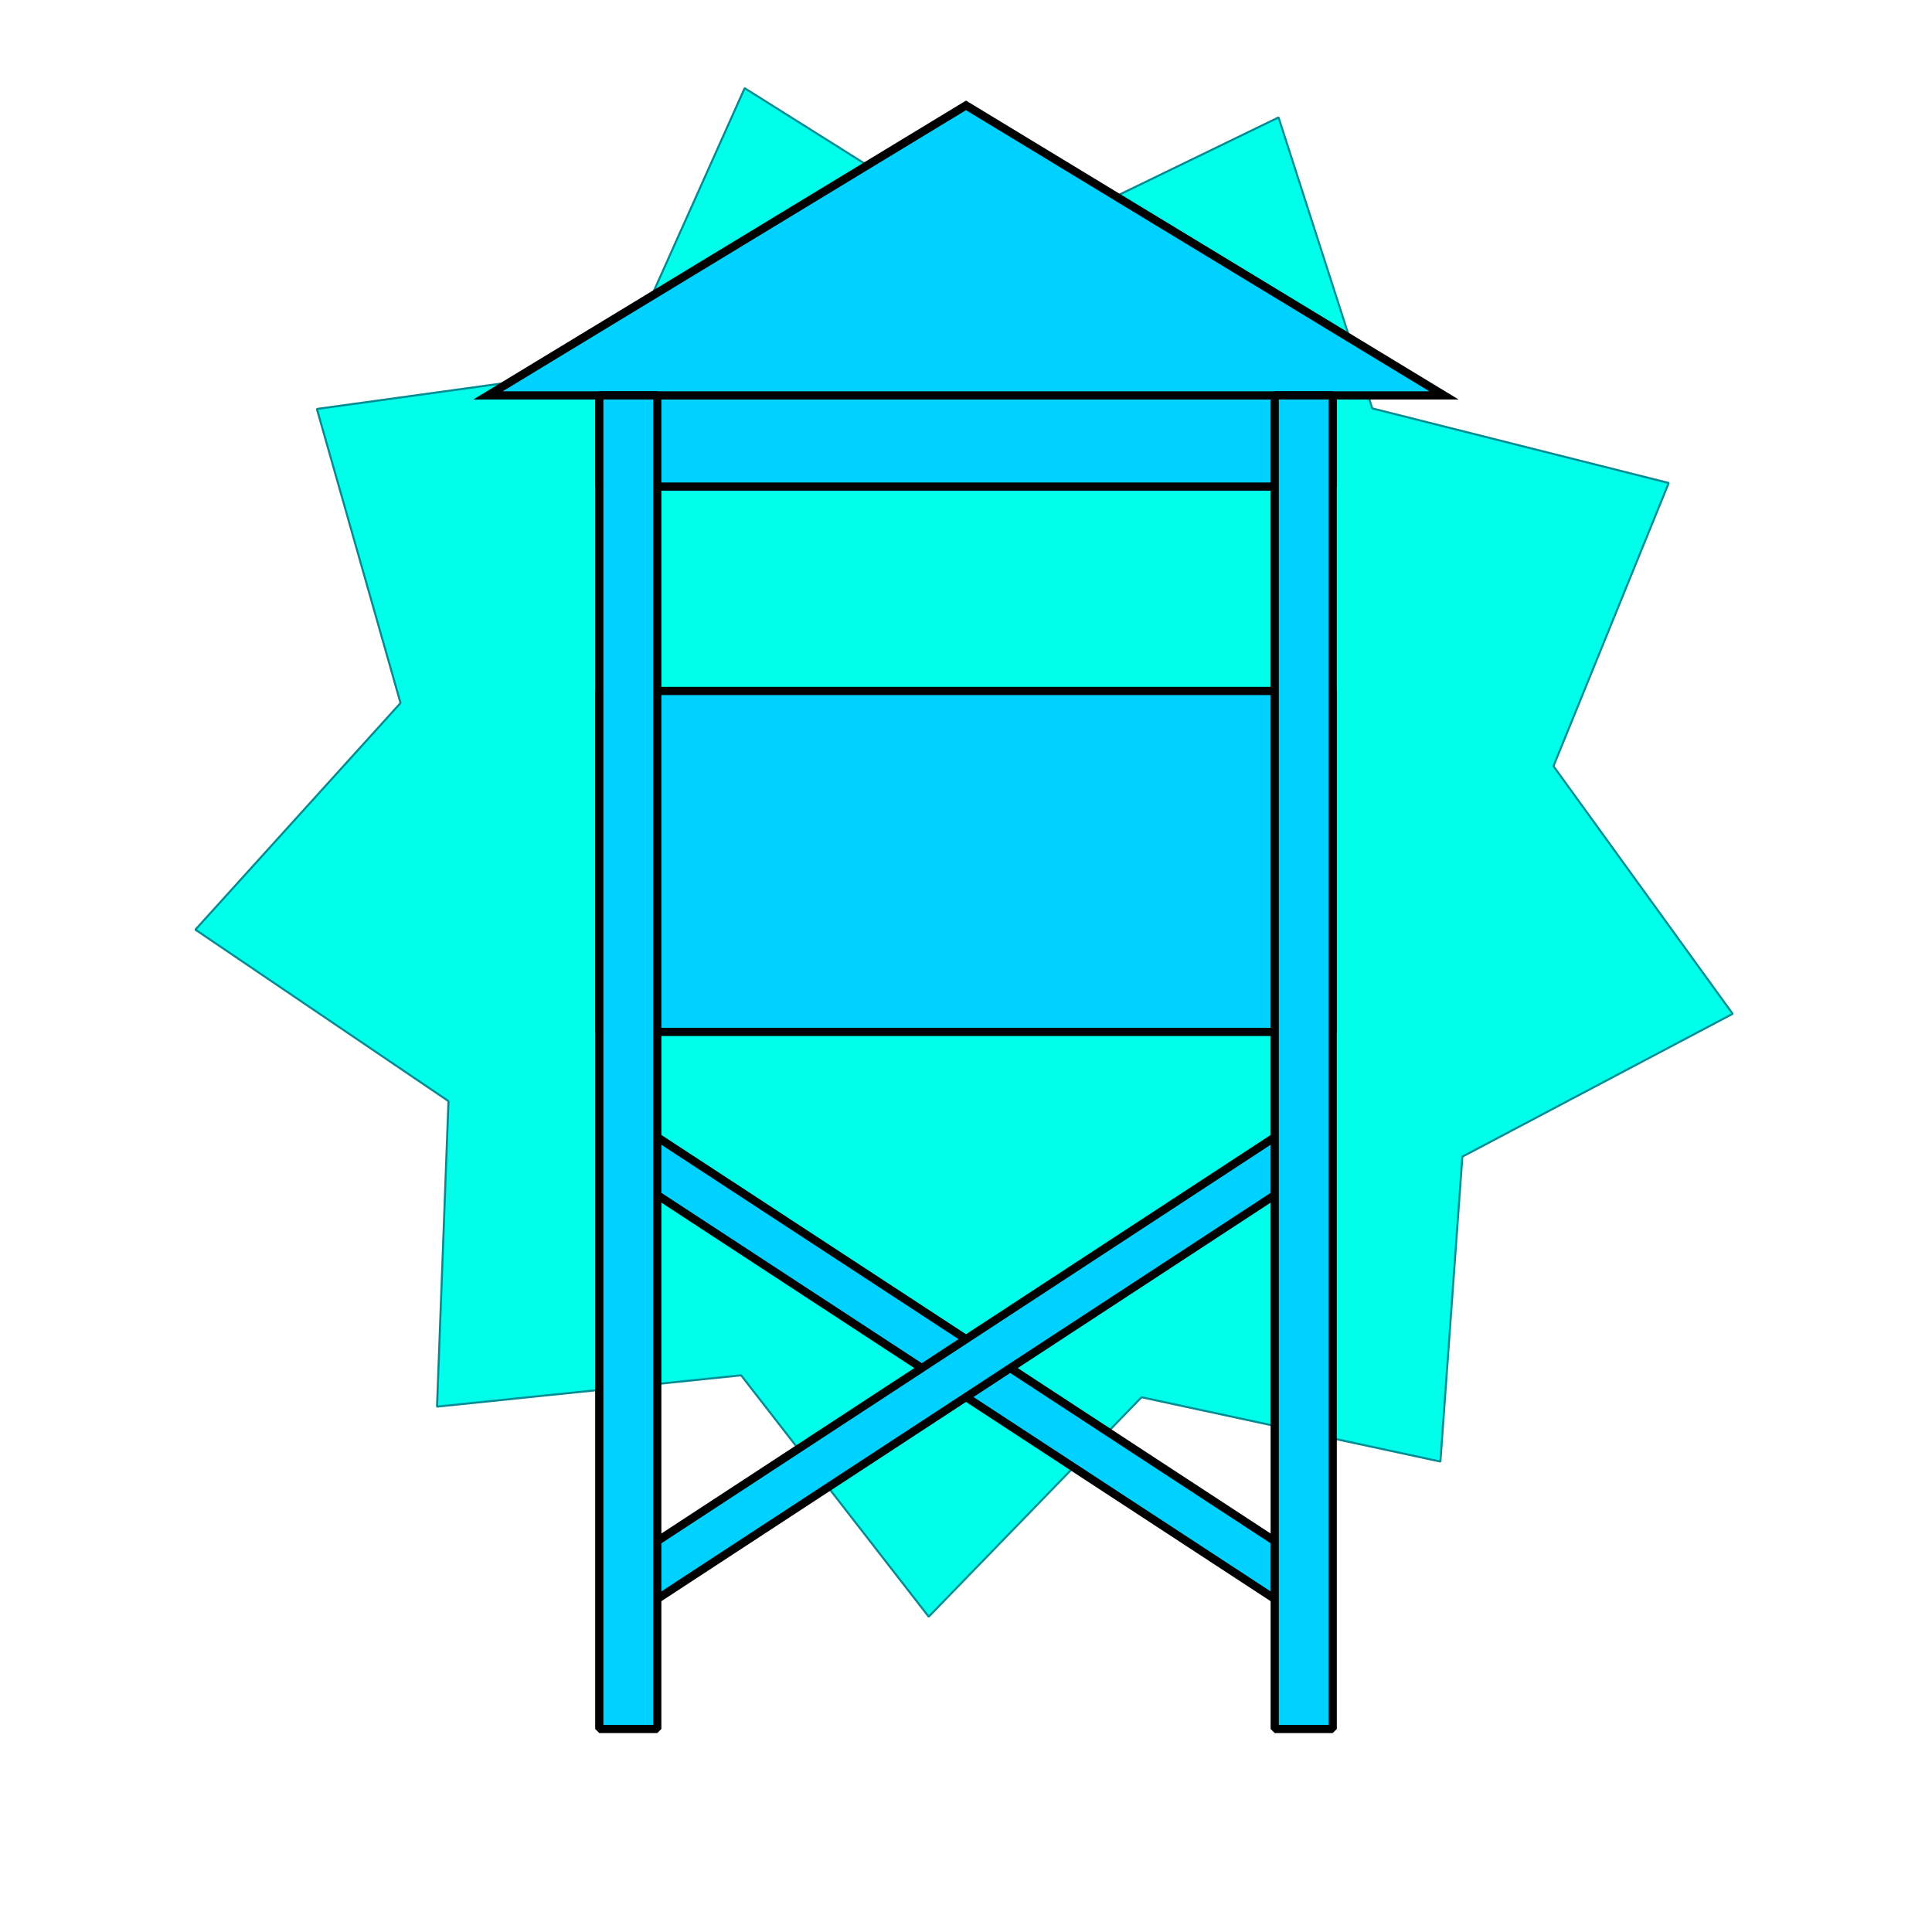
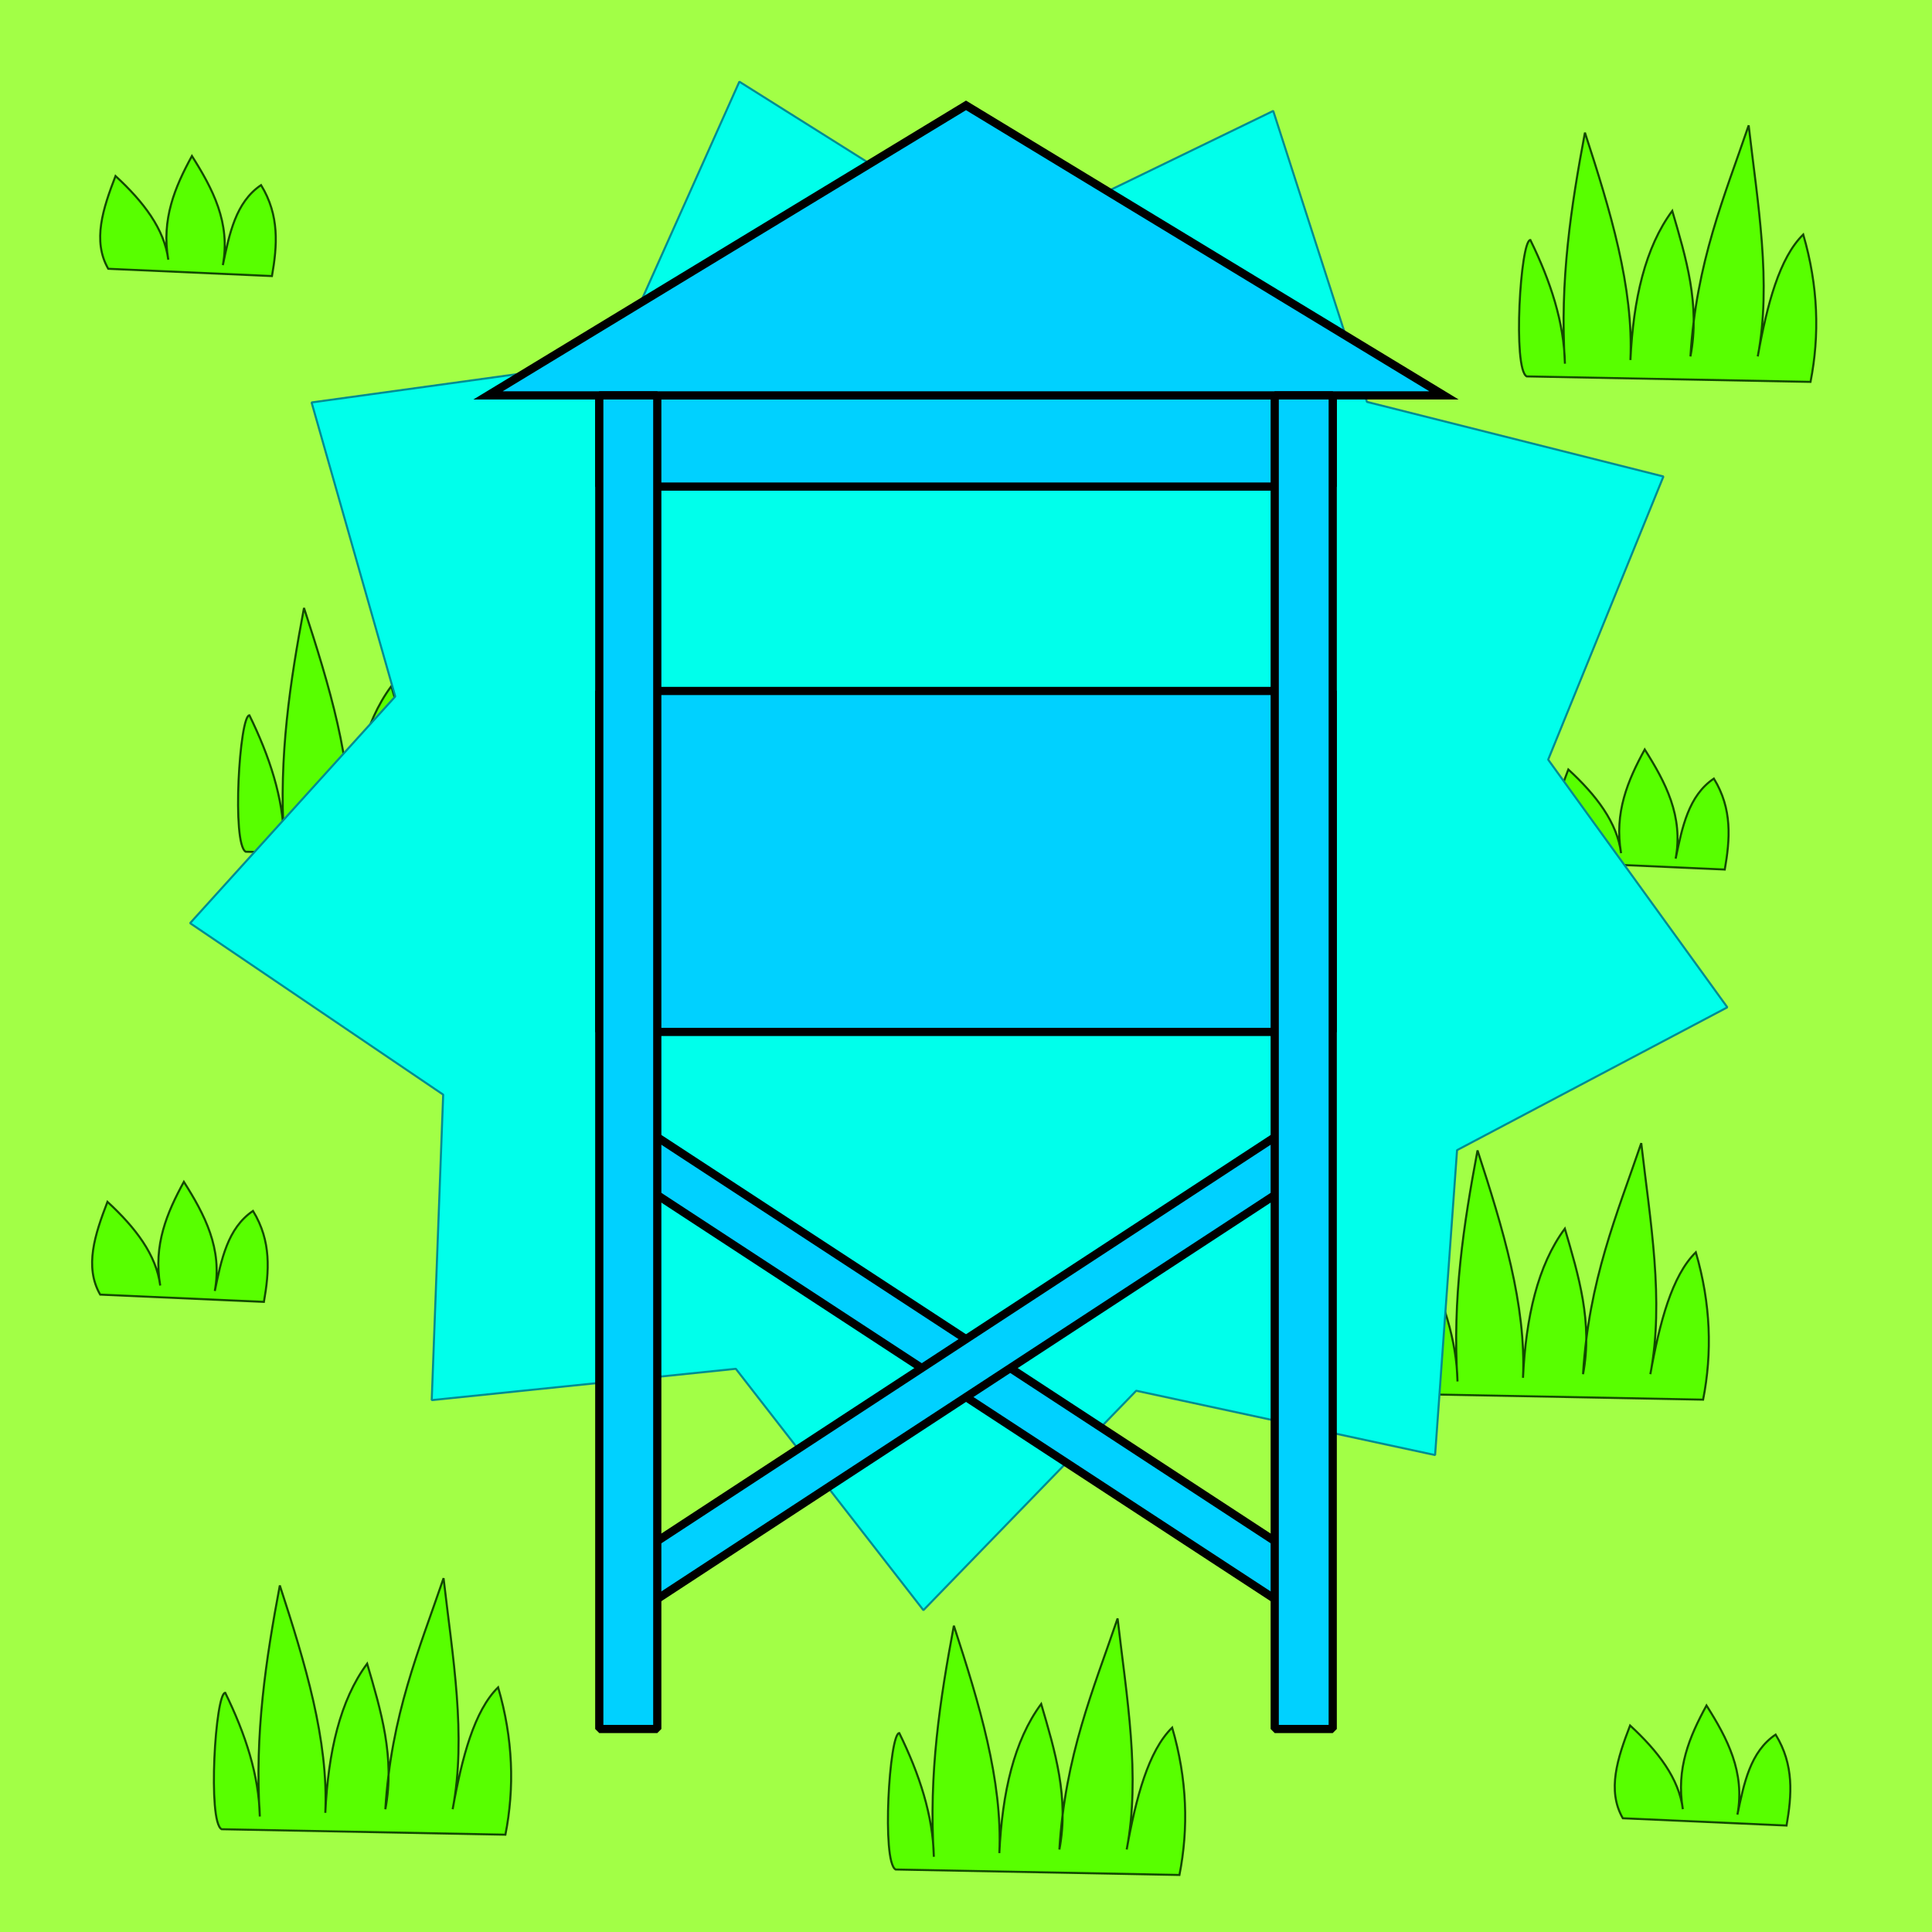
<svg xmlns="http://www.w3.org/2000/svg" width="942.857" height="942.857" id="svg2395" version="1.0">
  <defs id="defs2397">
    </defs>
  <g id="layer1" transform="translate(111.0305,23.2245)">
-     <path style="opacity:1;fill:#00ffeb;fill-opacity:1;stroke:#008c92;stroke-width:1;stroke-linecap:round;stroke-linejoin:bevel;stroke-miterlimit:4;stroke-dasharray:none;stroke-opacity:1" id="path5637" d="M 845.564,514.768 L 713.657,584.469 L 702.938,733.273 L 557.088,701.878 L 453.227,808.979 L 361.68,691.179 L 213.275,706.462 L 218.866,557.377 L 95.357,473.692 L 195.47,363.08 L 154.649,219.583 L 302.44,199.201 L 363.407,63.036 L 489.723,142.421 L 623.952,77.302 L 669.688,219.309 L 814.37,255.705 L 758.126,393.887 L 845.564,514.768 z" transform="translate(-111.0305,-43.2245)" />
+     <rect style="opacity:1;fill:#a2ff46;fill-opacity:1;stroke:#24ff00;stroke-width:0;stroke-linecap:round;stroke-linejoin:bevel;stroke-miterlimit:4;stroke-dasharray:none;stroke-opacity:1" id="rect7475" width="942.857" height="942.857" x="-111.031" y="-23.225" />
+     <path style="fill:#58ff00;fill-opacity:1;fill-rule:evenodd;stroke:#124900;stroke-width:1;stroke-linecap:butt;stroke-linejoin:miter;stroke-miterlimit:4;stroke-dasharray:none;stroke-opacity:1" d="M -2.879,869.475 C -9.81,865.924 -5.929,802.889 -1.104,802.889 C 8.758,823.013 15.352,843.136 15.765,863.26 C 13.159,822.746 18.799,786.354 25.531,750.508 C 37.855,788.321 49.343,825.995 47.726,861.484 C 49.132,831.817 54.921,806.533 68.146,788.684 C 74.868,811.606 81.832,834.48 77.024,859.709 C 79.828,813.793 93.618,781.609 105.434,746.957 C 109.809,785.12 116.749,823.796 109.873,859.709 C 114.454,834.247 120.445,811.604 132.068,800.225 C 139.418,825.429 140.103,849.301 135.619,872.138 L -2.879,869.475 z" id="path8068" />
+     <path style="fill:#58ff00;fill-opacity:1;fill-rule:evenodd;stroke:#124900;stroke-width:1;stroke-linecap:butt;stroke-linejoin:miter;stroke-miterlimit:4;stroke-dasharray:none;stroke-opacity:1" d="M 8.916,392.439 C 1.985,388.888 5.866,325.853 10.691,325.853 C 20.553,345.977 27.147,366.1 27.56,386.224 C 24.954,345.71 30.594,309.318 37.326,273.472 C 49.649,311.285 61.138,348.959 59.521,384.449 C 60.926,354.781 66.716,329.497 79.941,311.648 C 86.663,334.57 93.627,357.444 88.819,382.673 C 91.623,336.757 105.413,304.573 117.229,269.921 C 121.604,308.084 128.543,346.76 121.668,382.673 C 126.249,357.211 132.24,334.568 143.863,323.189 C 151.213,348.394 151.898,372.265 147.414,395.102 L 8.916,392.439 z" id="path3271" />
+     <path style="fill:#58ff00;fill-opacity:1;fill-rule:evenodd;stroke:#124900;stroke-width:1;stroke-linecap:butt;stroke-linejoin:miter;stroke-miterlimit:4;stroke-dasharray:none;stroke-opacity:1" d="M 326.066,889.133 C 319.135,885.582 323.016,822.547 327.841,822.547 C 337.703,842.671 344.297,862.794 344.71,882.918 C 342.105,842.404 347.744,806.012 354.476,770.166 C 366.8,807.979 378.289,845.653 376.671,881.143 C 378.077,851.475 383.866,826.191 397.091,808.342 C 403.813,831.264 410.777,854.138 405.969,879.367 C 408.773,833.451 422.563,801.267 434.379,766.615 C 438.754,804.778 445.694,843.454 438.818,879.367 C 443.399,853.905 449.39,831.262 461.013,819.883 C 468.363,845.088 469.048,868.959 464.565,891.796 L 326.066,889.133 z" id="path3273" />
+     <path style="fill:#58ff00;fill-opacity:1;fill-rule:evenodd;stroke:#124900;stroke-width:1;stroke-linecap:butt;stroke-linejoin:miter;stroke-miterlimit:4;stroke-dasharray:none;stroke-opacity:1" d="M 634.042,160.474 C 627.111,156.922 630.992,93.888 635.818,93.888 C 645.679,114.011 652.274,134.135 652.686,154.259 C 650.081,113.745 655.721,77.353 662.452,41.507 C 674.776,79.32 686.265,116.994 684.648,152.483 C 686.053,122.815 691.843,97.531 705.067,79.683 C 711.789,102.605 718.753,125.479 713.945,150.708 C 716.75,104.792 730.54,72.608 742.355,37.955 C 746.73,76.119 753.67,114.795 746.794,150.708 C 751.376,125.246 757.367,102.603 768.99,91.224 C 776.339,116.428 777.025,140.3 772.541,163.137 L 634.042,160.474 z" id="path3275" />
+     <path style="fill:#58ff00;fill-opacity:1;fill-rule:evenodd;stroke:#124900;stroke-width:1;stroke-linecap:butt;stroke-linejoin:miter;stroke-miterlimit:4;stroke-dasharray:none;stroke-opacity:1" d="M 581.621,657.168 C 574.69,653.616 578.571,590.582 583.396,590.582 C 593.258,610.705 599.852,630.829 600.265,650.953 C 597.66,610.438 603.299,574.047 610.031,538.201 C 622.355,576.014 633.843,613.688 632.226,649.177 C 633.632,619.509 639.421,594.225 652.646,576.377 C 659.368,599.299 666.332,622.173 661.524,647.402 C 664.328,601.486 678.118,569.302 689.934,534.649 C 694.309,572.813 701.249,611.489 694.373,647.402 C 698.954,621.94 704.945,599.297 716.568,587.918 C 723.918,613.122 724.603,636.994 720.12,659.831 L 581.621,657.168 z" id="path3277" />
+     <path style="fill:#58ff00;fill-opacity:1;fill-rule:evenodd;stroke:#124900;stroke-width:1;stroke-linecap:butt;stroke-linejoin:miter;stroke-miterlimit:4;stroke-dasharray:none;stroke-opacity:1" d="M -62.138,608.571 C -69.955,594.978 -64.716,579.209 -58.587,563.292 C -44.893,575.883 -34.741,589.182 -32.84,604.132 C -36.26,584.357 -29.566,568.627 -21.299,553.526 C -11.139,569.573 -2.378,586.086 -6.206,606.795 C -3.023,591.5 0.026,576.104 12.438,567.731 C 21.535,582.528 20.341,597.325 17.765,612.122 L -62.138,608.571 z" id="path8073" />
+     <path style="fill:#58ff00;fill-opacity:1;fill-rule:evenodd;stroke:#124900;stroke-width:1;stroke-linecap:butt;stroke-linejoin:miter;stroke-miterlimit:4;stroke-dasharray:none;stroke-opacity:1" d="M 680.937,864.126 C 673.12,850.533 678.359,834.764 684.488,818.847 C 698.182,831.438 708.334,844.737 710.235,859.687 C 706.815,839.912 713.51,824.182 721.776,809.081 C 731.936,825.128 740.697,841.641 736.869,862.35 C 740.052,847.055 743.101,831.659 755.513,823.286 C 764.61,838.083 763.416,852.88 760.84,867.677 L 680.937,864.126 z" id="path3280" />
+     <path style="fill:#58ff00;fill-opacity:1;fill-rule:evenodd;stroke:#124900;stroke-width:1;stroke-linecap:butt;stroke-linejoin:miter;stroke-miterlimit:4;stroke-dasharray:none;stroke-opacity:1" d="M -58.206,107.945 C -66.023,94.353 -60.784,78.584 -54.655,62.667 C -40.961,75.258 -30.81,88.557 -28.909,103.506 C -32.328,83.731 -25.634,68.001 -17.367,52.901 C -7.207,68.948 1.553,85.461 -2.274,106.17 C 0.908,90.874 3.957,75.479 16.37,67.106 C 25.467,81.903 24.272,96.7 21.697,111.497 L -58.206,107.945 z" id="path3282" />
+     <path style="fill:#58ff00;fill-opacity:1;fill-rule:evenodd;stroke:#124900;stroke-width:1;stroke-linecap:butt;stroke-linejoin:miter;stroke-miterlimit:4;stroke-dasharray:none;stroke-opacity:1" d="M 650.795,397.574 C 642.978,383.981 648.217,368.213 654.346,352.296 C 668.04,364.887 678.192,378.186 680.092,393.135 C 676.673,373.36 683.367,357.63 691.634,342.53 C 701.794,358.576 710.555,375.089 706.727,395.799 C 709.909,380.503 712.958,365.108 725.371,356.735 C 734.468,371.532 733.274,386.329 730.698,401.125 L 650.795,397.574 z" id="path3284" />
+     <path style="opacity:1;fill:#00ffeb;fill-opacity:1;stroke:#008c92;stroke-width:1;stroke-linecap:round;stroke-linejoin:bevel;stroke-miterlimit:4;stroke-dasharray:none;stroke-opacity:1" id="path5637" d="M 845.564,514.768 L 713.657,584.469 L 702.938,733.273 L 557.088,701.878 L 453.227,808.979 L 361.68,691.179 L 213.275,706.462 L 218.866,557.377 L 95.357,473.692 L 195.47,363.08 L 154.649,219.583 L 302.44,199.201 L 363.407,63.036 L 489.723,142.421 L 623.952,77.302 L 669.688,219.309 L 814.37,255.705 L 758.126,393.887 L 845.564,514.768 z" transform="translate(-113.6138,-46.39935)" />
    <g id="g3260" transform="translate(-31.45289,0)">
      <rect y="169.741" x="212.883" height="44.506" width="357.936" id="rect3177" style="opacity:1;fill:#00d1ff;fill-opacity:1;stroke:#000000;stroke-width:4;stroke-linecap:round;stroke-linejoin:bevel;stroke-miterlimit:4;stroke-dasharray:none;stroke-opacity:1" />
      <path id="path3195" d="M 158.575,169.741 L 391.851,28.203 L 625.127,169.741 L 158.575,169.741 z" style="fill:#00d1ff;fill-opacity:1;fill-rule:evenodd;stroke:#000000;stroke-width:4;stroke-linecap:butt;stroke-linejoin:miter;stroke-miterlimit:4;stroke-dasharray:none;stroke-opacity:1" />
      <g transform="translate(1.1366177e-5,40.62669)" id="g3201">
        <rect style="opacity:1;fill:#00d1ff;fill-opacity:1;stroke:#000000;stroke-width:4.003;stroke-linecap:round;stroke-linejoin:bevel;stroke-miterlimit:4;stroke-dasharray:none;stroke-opacity:1" id="rect3183" width="23.672" height="401.129" x="-303.04" y="435.983" transform="matrix(0.5014842,-0.8651668,0.8368508,0.547431,0,0)" />
        <rect style="opacity:1;fill:#00d1ff;fill-opacity:1;stroke:#000000;stroke-width:4.003;stroke-linecap:round;stroke-linejoin:bevel;stroke-miterlimit:4;stroke-dasharray:none;stroke-opacity:1" id="rect3197" width="23.672" height="401.129" x="-732.689" y="-243.039" transform="matrix(-0.5014842,-0.8651668,-0.8368508,0.547431,0,0)" />
      </g>
      <rect y="313.984" x="212.883" height="166.386" width="357.936" id="rect2405" style="opacity:1;fill:#00d1ff;fill-opacity:1;stroke:#000000;stroke-width:4;stroke-linecap:round;stroke-linejoin:bevel;stroke-miterlimit:4;stroke-dasharray:none;stroke-opacity:1" />
      <rect y="169.741" x="212.883" height="650.811" width="28.305" id="rect3187" style="opacity:1;fill:#00d1ff;fill-opacity:1;stroke:#000000;stroke-width:4;stroke-linecap:round;stroke-linejoin:bevel;stroke-miterlimit:4;stroke-dasharray:none;stroke-opacity:1" />
      <rect y="169.741" x="542.514" height="650.811" width="28.305" id="rect3199" style="opacity:1;fill:#00d1ff;fill-opacity:1;stroke:#000000;stroke-width:4;stroke-linecap:round;stroke-linejoin:bevel;stroke-miterlimit:4;stroke-dasharray:none;stroke-opacity:1" />
    </g>
  </g>
</svg>
